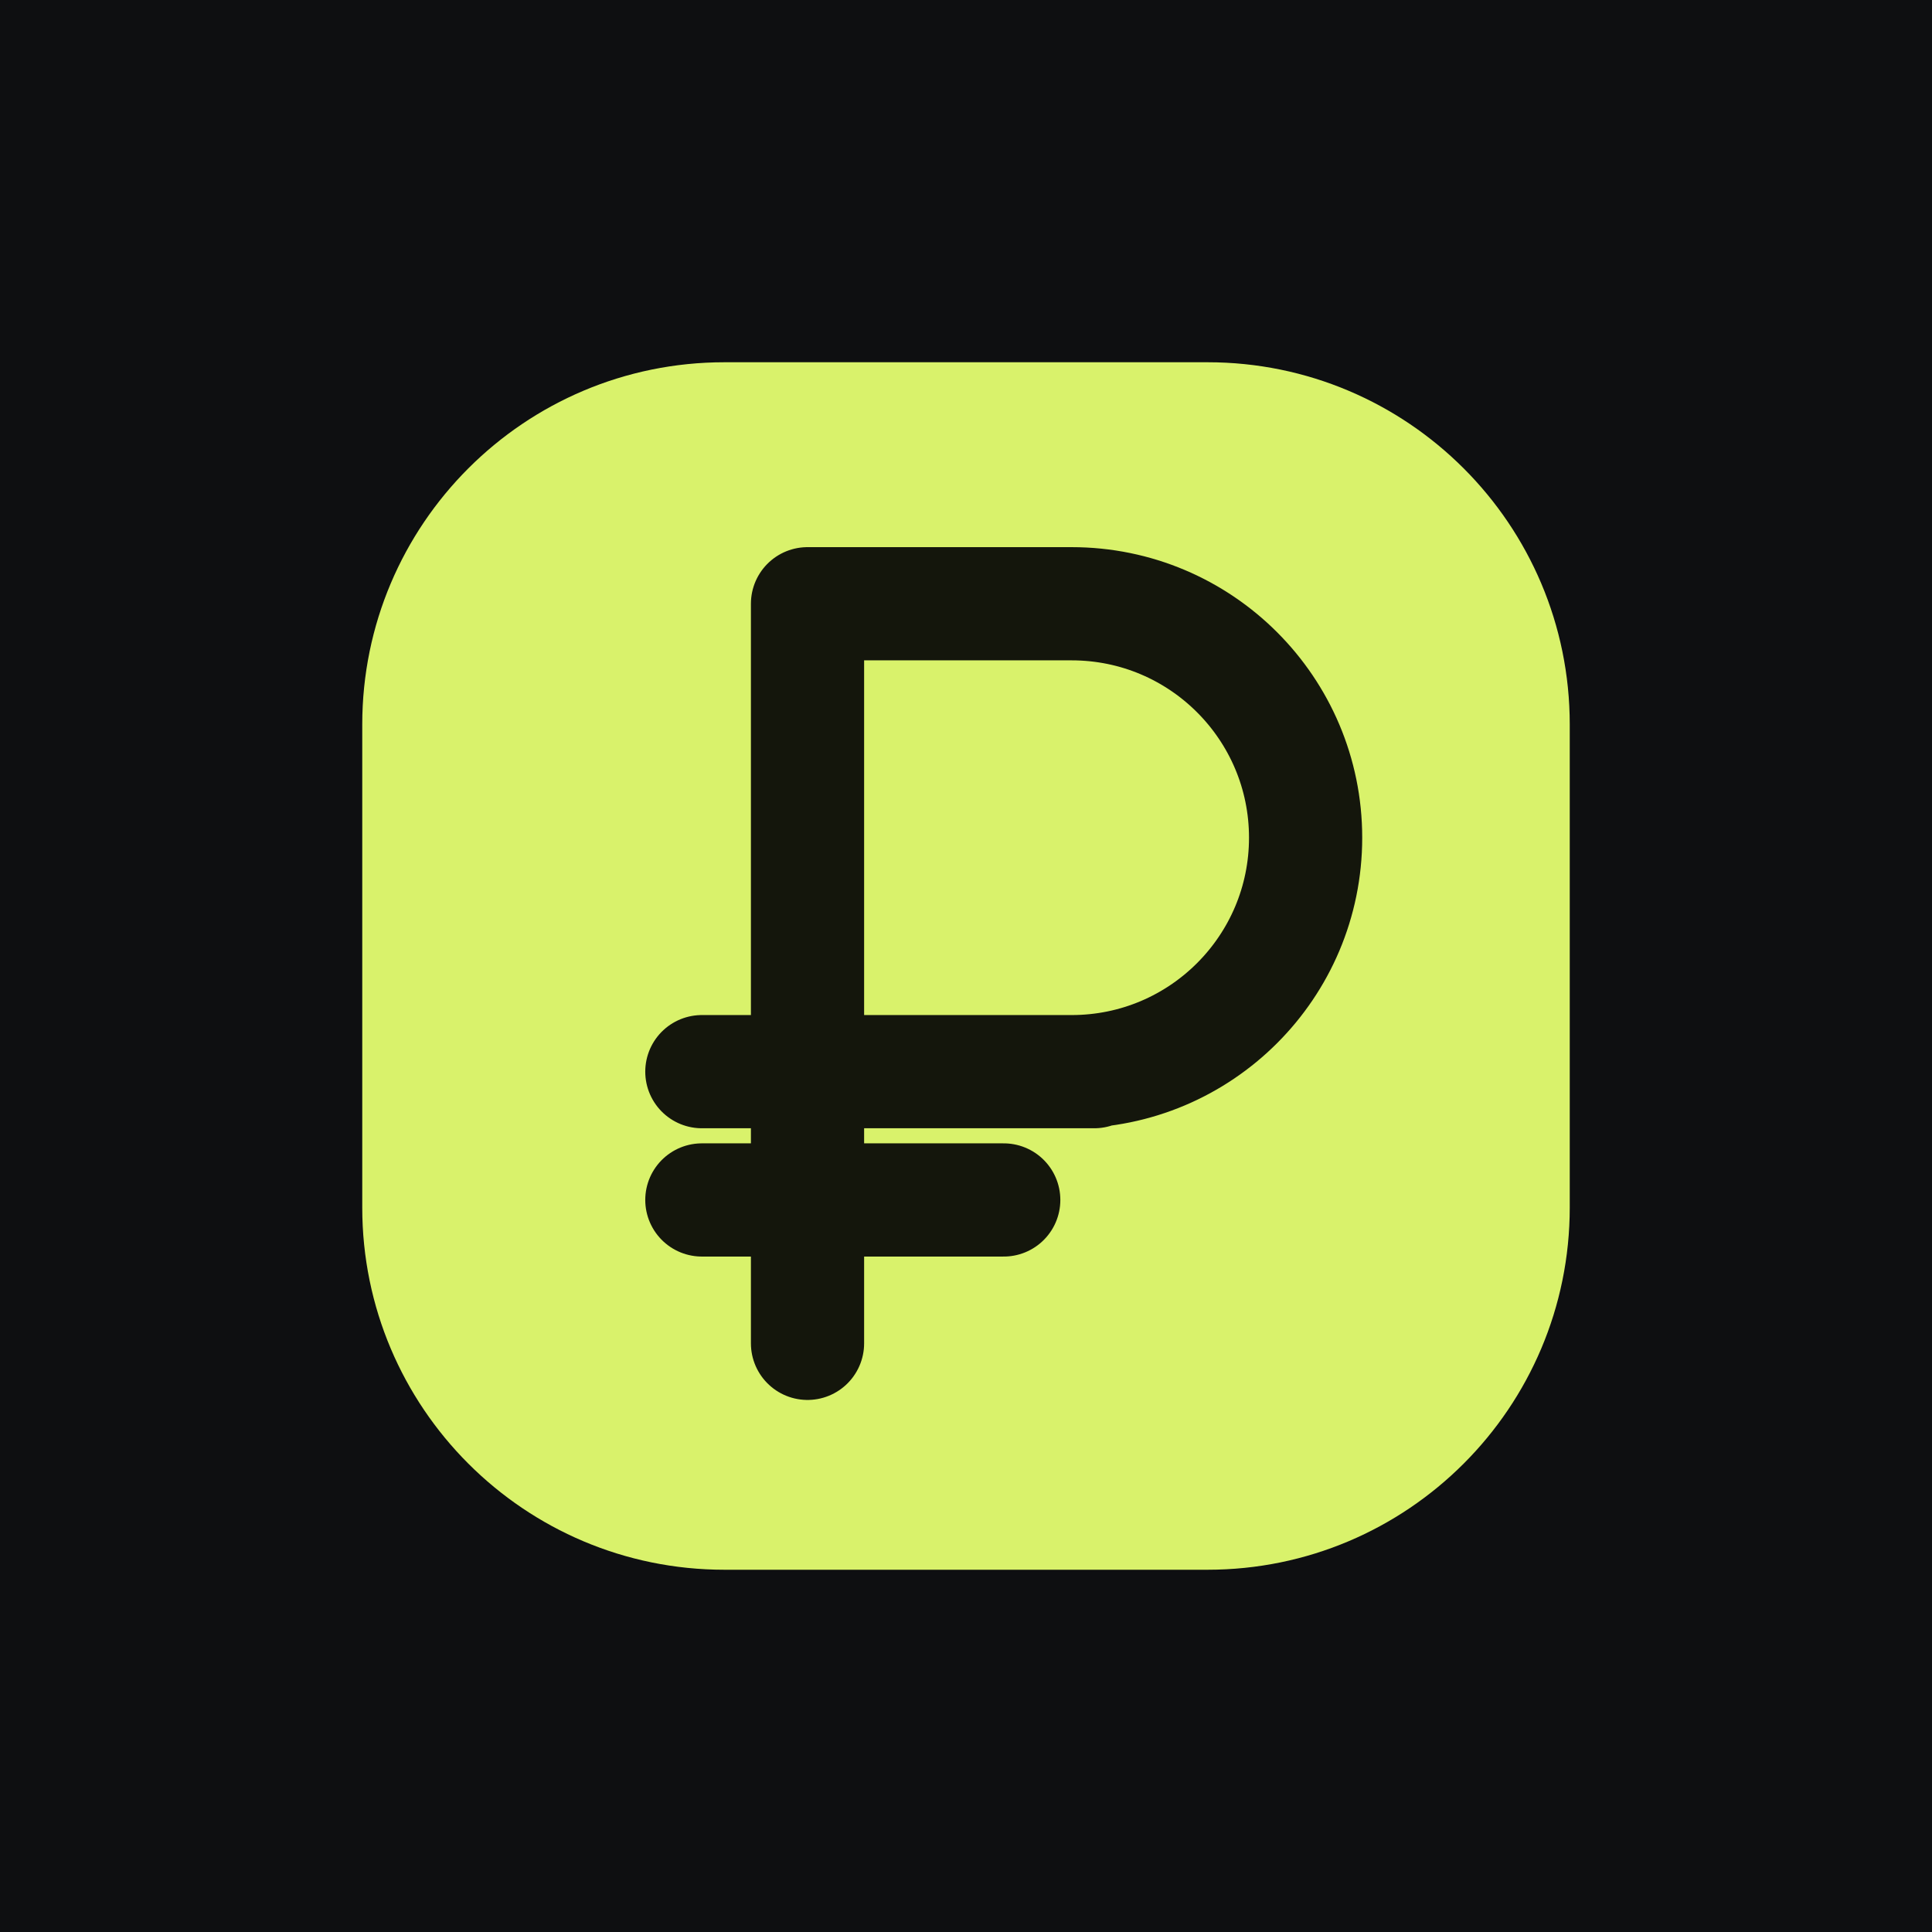
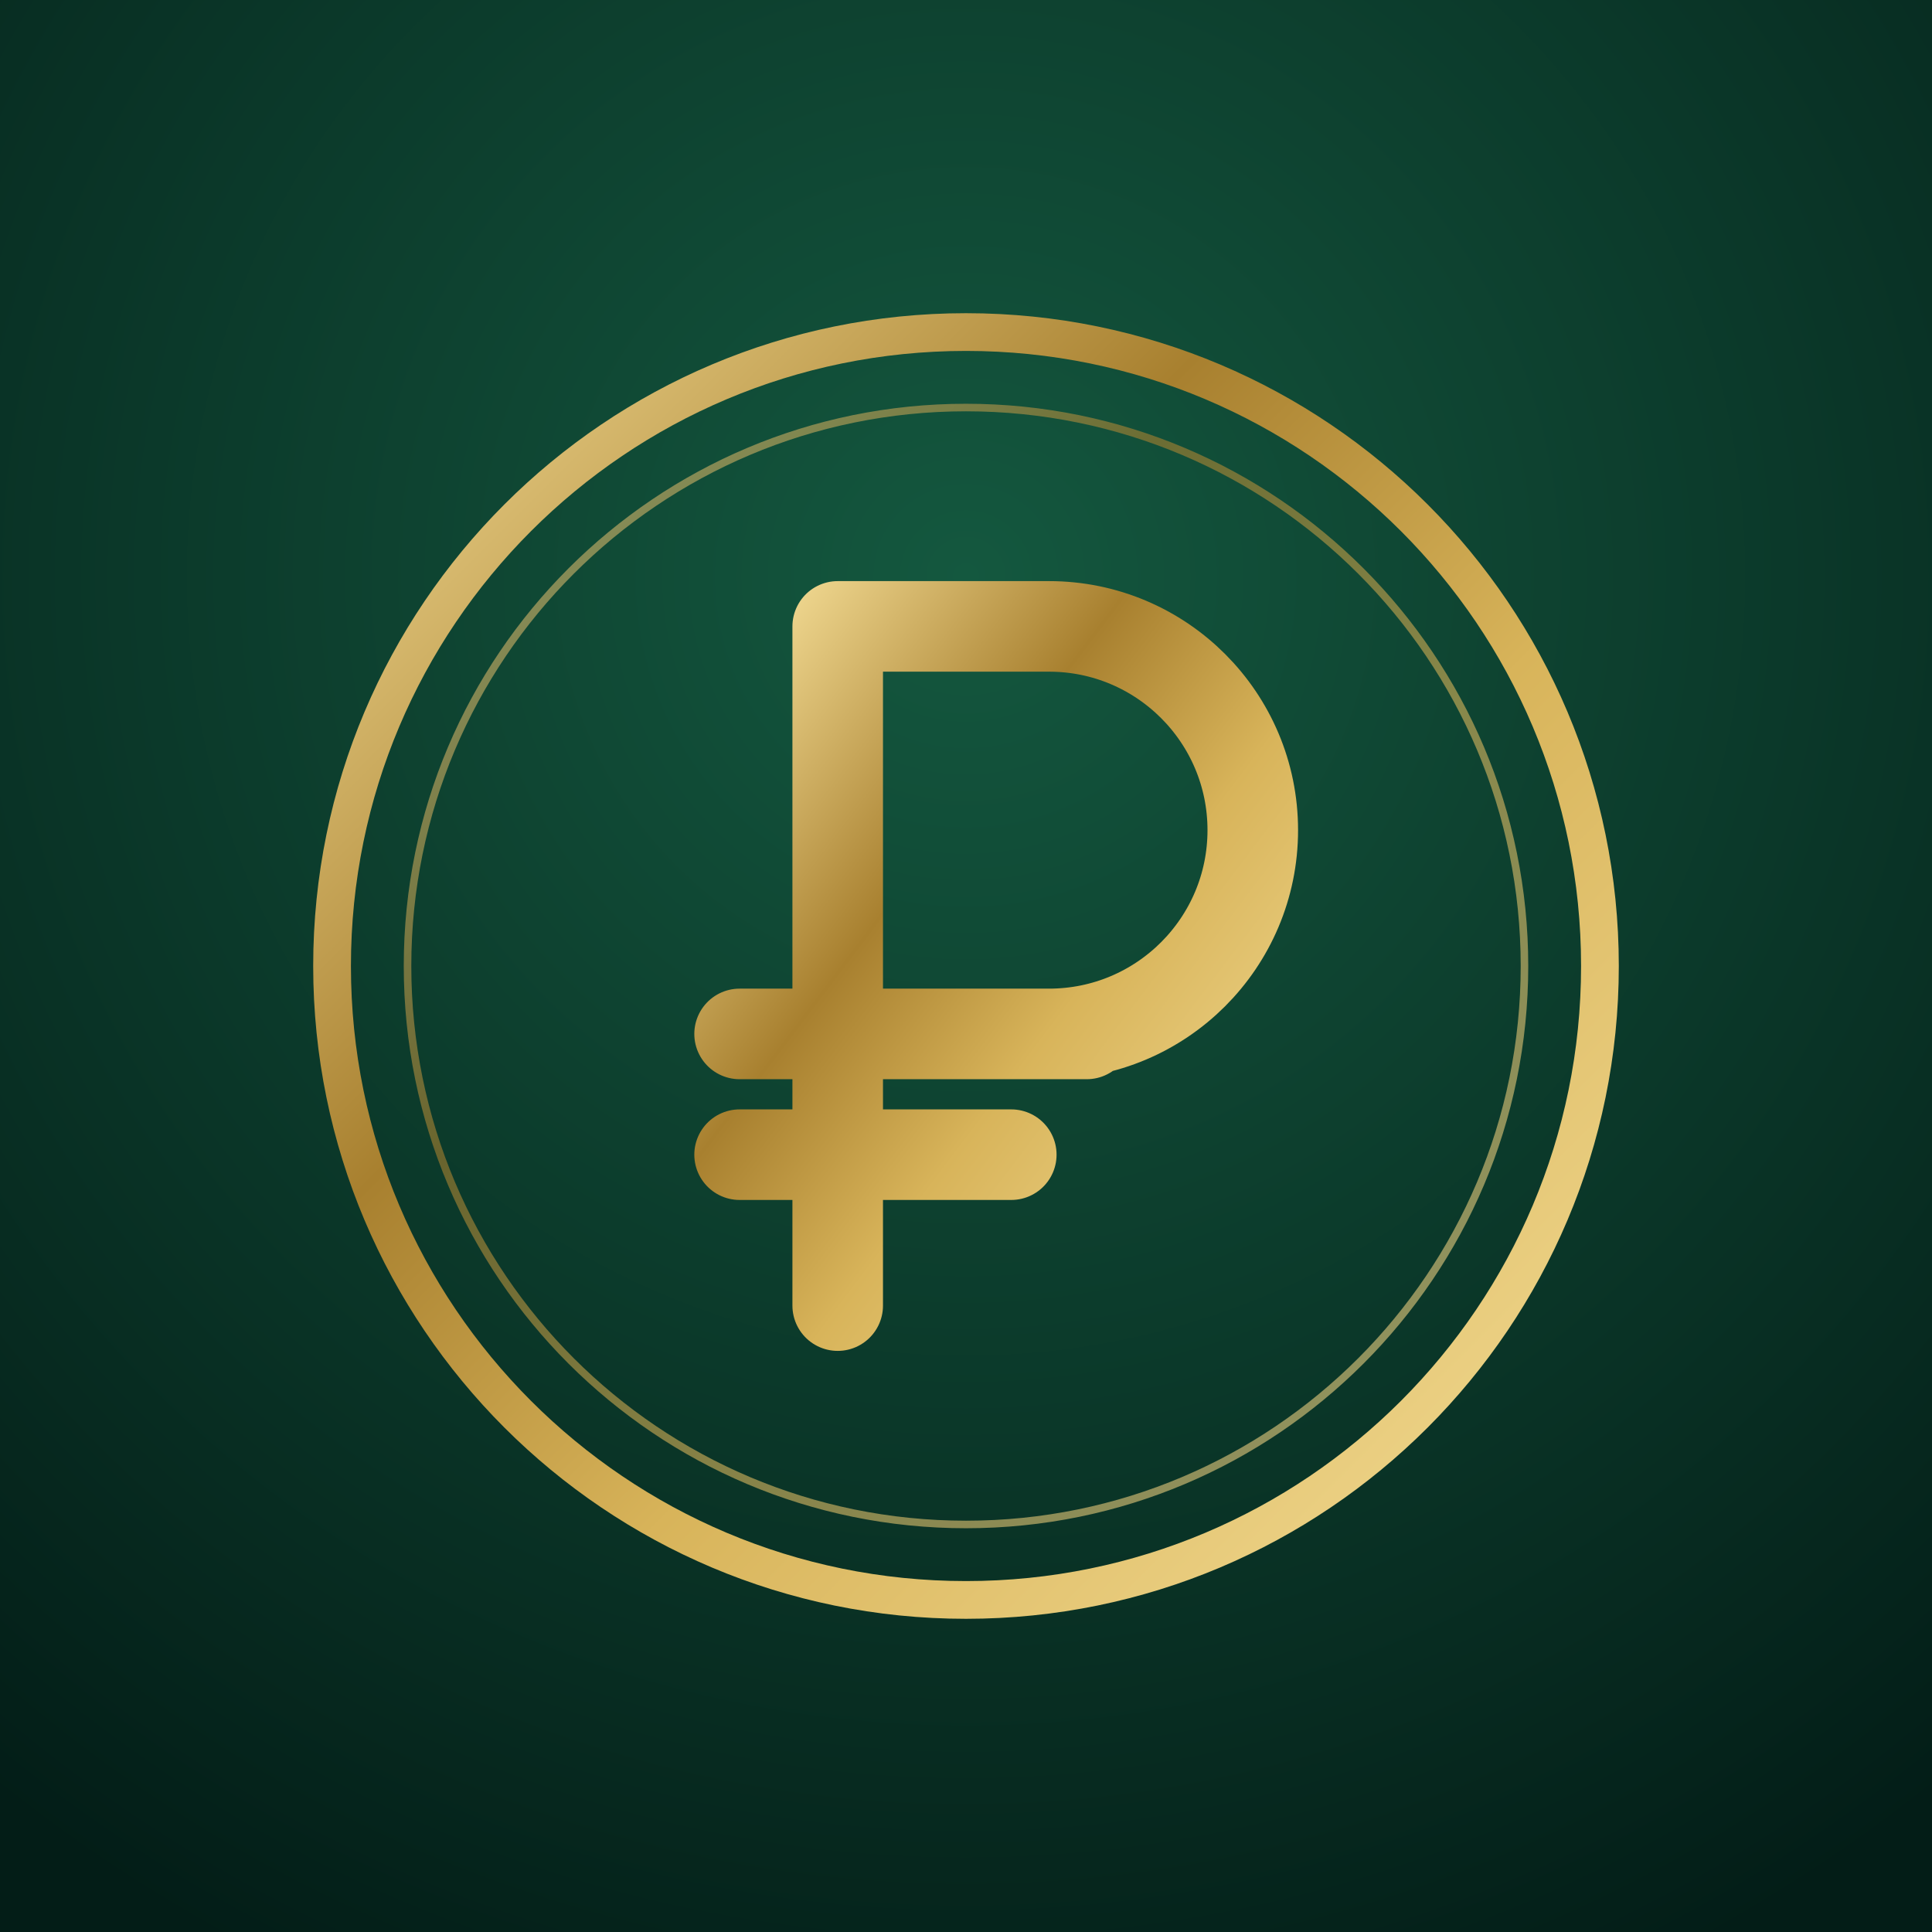
<svg xmlns="http://www.w3.org/2000/svg" viewBox="0 0 512 512">
-   <rect width="512" height="512" fill="#0e0f11" />
-   <rect x="96" y="96" width="320" height="320" rx="96" fill="#d9f26b" />
-   <path d="M214 160h70a62 62 0 0 1 0 124h-70zM214 160v196M186 284h104M186 318h80" fill="none" stroke="#14160c" stroke-width="30" stroke-linecap="round" stroke-linejoin="round" />
+   <defs>
+     <radialGradient id="b" cx=".5" cy=".3" r=".8">
+       <stop offset="0" stop-color="#14583f" />
+       <stop offset="1" stop-color="#031d17" />
+     </radialGradient>
+     <linearGradient id="g" x1="0" y1="0" x2="1" y2="1">
+       <stop offset="0" stop-color="#f4dd96" />
+       <stop offset=".35" stop-color="#a8802f" />
+       <stop offset=".6" stop-color="#d8b45a" />
+       <stop offset="1" stop-color="#f4dd96" />
+     </linearGradient>
+   </defs>
+   <rect width="512" height="512" fill="url(#b)" />
+   <circle cx="256" cy="256" r="168" fill="none" stroke="url(#g)" stroke-width="10" />
+   <circle cx="256" cy="256" r="148" fill="none" stroke="url(#g)" stroke-width="2" opacity=".6" />
+   <path d="M222 166h56a54 54 0 0 1 0 108h-56zM222 166v180M196 274h92M196 306h72" fill="none" stroke="url(#g)" stroke-width="24" stroke-linecap="round" stroke-linejoin="round" />
</svg>
